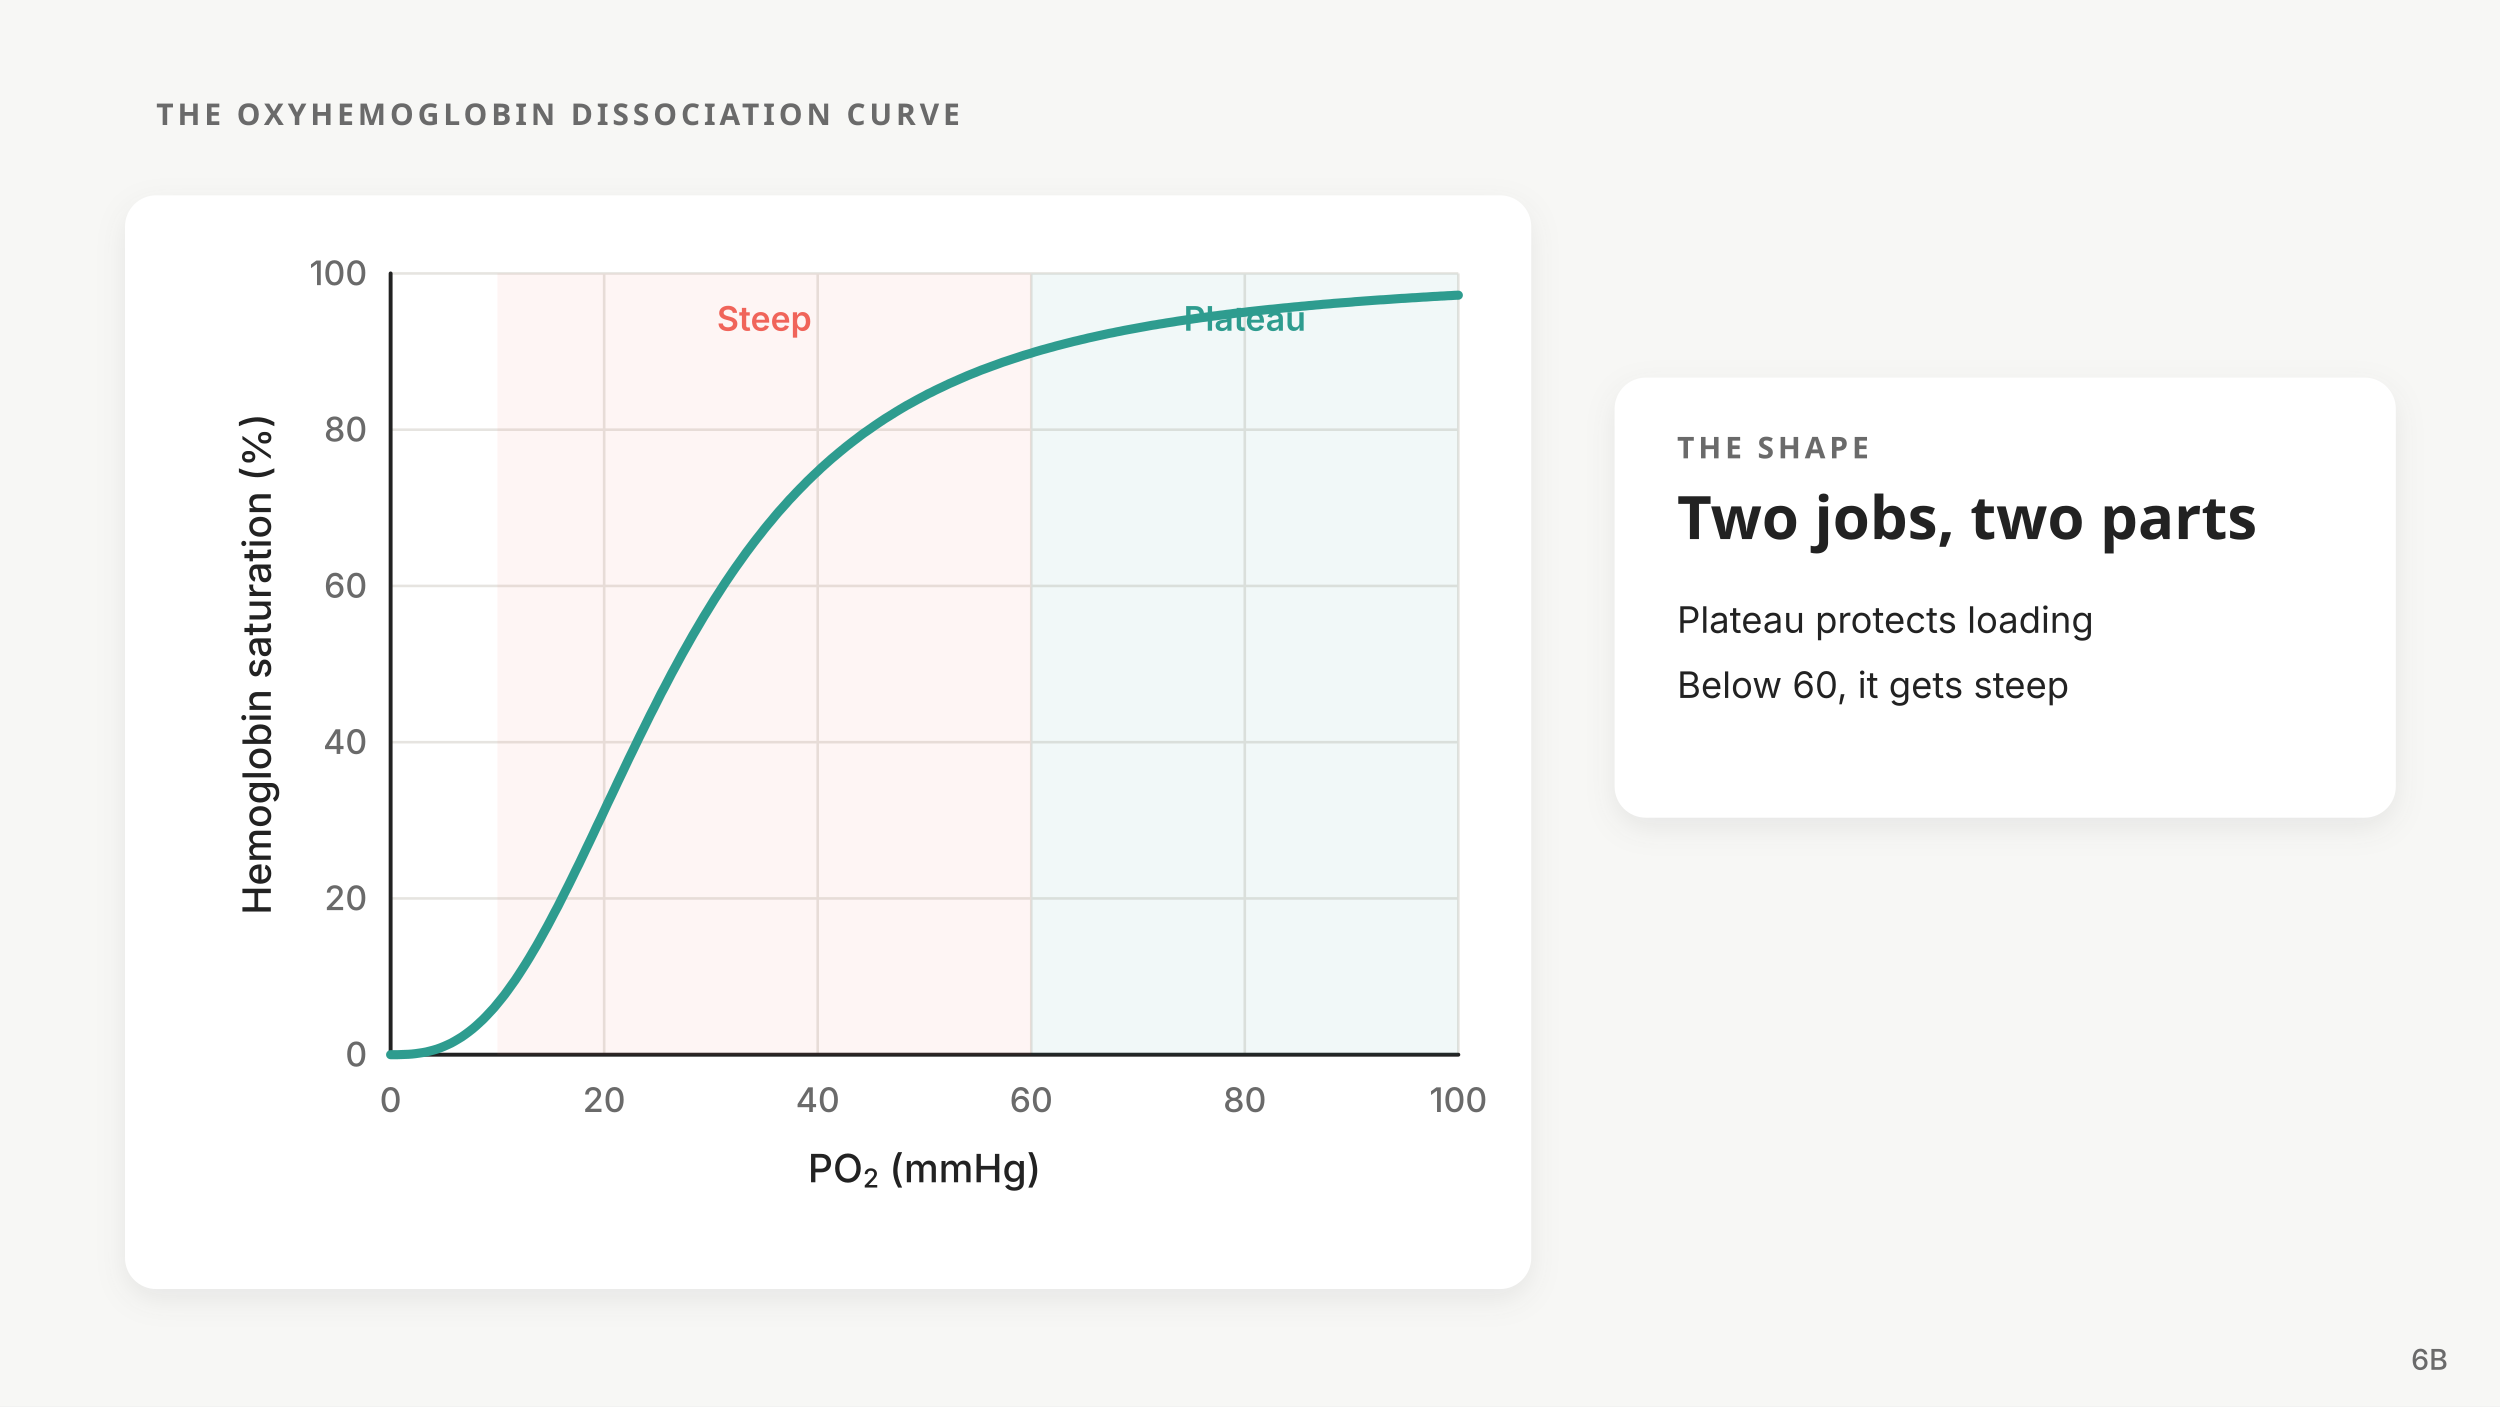
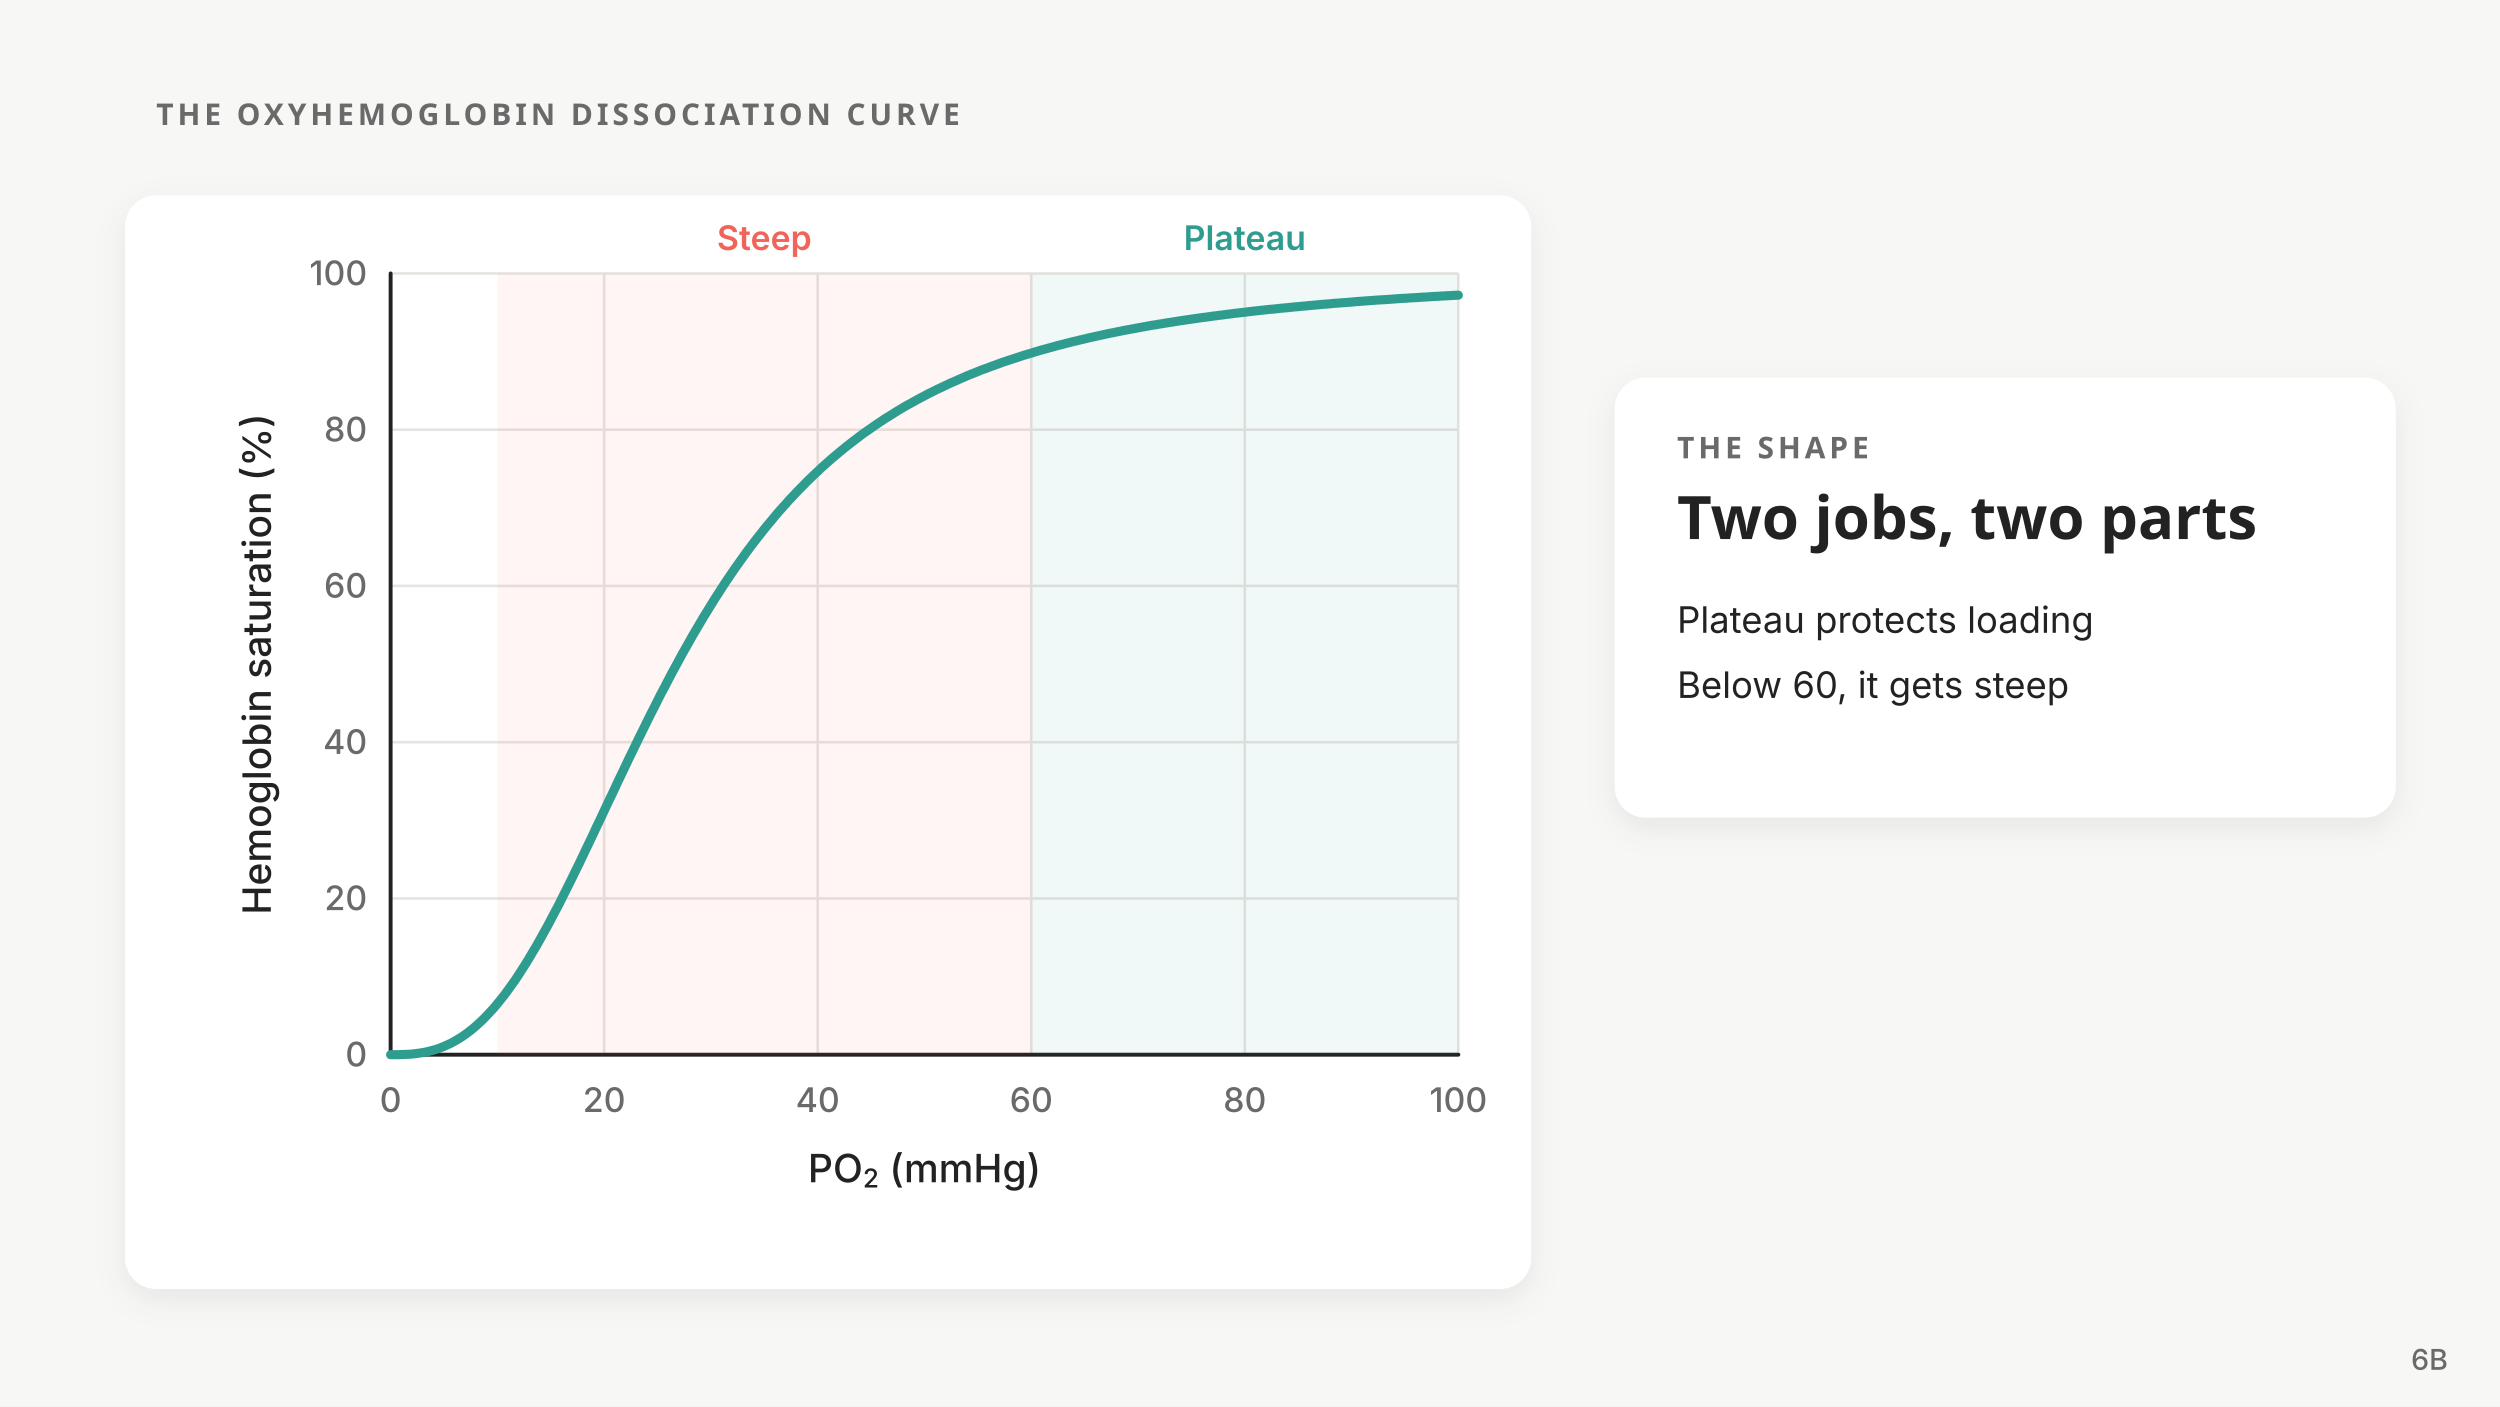
<svg xmlns="http://www.w3.org/2000/svg" width="1920" height="1080" viewBox="0 0 1920 1080">
  <defs>
    <filter id="soft" x="-20%" y="-20%" width="140%" height="160%">
      <feGaussianBlur stdDeviation="12" />
    </filter>
  </defs>
  <g id="Background_x2F_Fill">
    <rect width="1920" height="1080" fill="#F7F7F5" />
  </g>
  <g id="Header_x2F_Kicker">
    <text x="120.0" y="96.0" text-anchor="start" style="font-family:Manrope;font-size:23px;font-weight:700;letter-spacing:3px" fill="#6A6A6A">THE OXYHEMOGLOBIN DISSOCIATION CURVE</text>
  </g>
  <g id="Background_x2F_Stage">
    <rect x="96" y="158" width="1080" height="840" rx="24" fill="#222222" opacity="0.08" filter="url(#soft)" />
    <rect x="96" y="150" width="1080" height="840" rx="24" fill="#FFFFFF" />
  </g>
  <g id="Graph_x2F_Grid">
    <line x1="300.0" y1="210" x2="300.0" y2="810" stroke="#E6E4E0" stroke-width="2" />
    <line x1="300" y1="810.0" x2="1120" y2="810.0" stroke="#E6E4E0" stroke-width="2" />
    <line x1="464.0" y1="210" x2="464.0" y2="810" stroke="#E6E4E0" stroke-width="2" />
    <line x1="300" y1="690.0" x2="1120" y2="690.0" stroke="#E6E4E0" stroke-width="2" />
    <line x1="628.0" y1="210" x2="628.0" y2="810" stroke="#E6E4E0" stroke-width="2" />
    <line x1="300" y1="570.0" x2="1120" y2="570.0" stroke="#E6E4E0" stroke-width="2" />
    <line x1="792.0" y1="210" x2="792.0" y2="810" stroke="#E6E4E0" stroke-width="2" />
    <line x1="300" y1="450.0" x2="1120" y2="450.0" stroke="#E6E4E0" stroke-width="2" />
    <line x1="956.0" y1="210" x2="956.0" y2="810" stroke="#E6E4E0" stroke-width="2" />
    <line x1="300" y1="330.0" x2="1120" y2="330.0" stroke="#E6E4E0" stroke-width="2" />
    <line x1="1120.0" y1="210" x2="1120.0" y2="810" stroke="#E6E4E0" stroke-width="2" />
    <line x1="300" y1="210.0" x2="1120" y2="210.0" stroke="#E6E4E0" stroke-width="2" />
  </g>
  <g id="Graph_x2F_Axes">
    <line x1="300" y1="810" x2="1120" y2="810" stroke="#222222" stroke-width="3" stroke-linecap="round" />
    <text x="300.0" y="854.0" text-anchor="middle" style="font-family:Inter;font-size:26px;font-weight:500" fill="#6A6A6A">0</text>
    <text x="464.0" y="854.0" text-anchor="middle" style="font-family:Inter;font-size:26px;font-weight:500" fill="#6A6A6A">20</text>
    <text x="628.0" y="854.0" text-anchor="middle" style="font-family:Inter;font-size:26px;font-weight:500" fill="#6A6A6A">40</text>
    <text x="792.0" y="854.0" text-anchor="middle" style="font-family:Inter;font-size:26px;font-weight:500" fill="#6A6A6A">60</text>
    <text x="956.0" y="854.0" text-anchor="middle" style="font-family:Inter;font-size:26px;font-weight:500" fill="#6A6A6A">80</text>
    <text x="1120.0" y="854.0" text-anchor="middle" style="font-family:Inter;font-size:26px;font-weight:500" fill="#6A6A6A">100</text>
    <text x="710.0" y="908.0" text-anchor="middle" style="font-family:Inter;font-size:30px;font-weight:500" fill="#222222">PO<tspan font-size="20" baseline-shift="sub">2</tspan> (mmHg)</text>
    <line x1="300" y1="210" x2="300" y2="810" stroke="#222222" stroke-width="3" stroke-linecap="round" />
    <text x="282.0" y="819.0" text-anchor="end" style="font-family:Inter;font-size:26px;font-weight:500" fill="#6A6A6A">0</text>
    <text x="282.0" y="699.0" text-anchor="end" style="font-family:Inter;font-size:26px;font-weight:500" fill="#6A6A6A">20</text>
    <text x="282.0" y="579.0" text-anchor="end" style="font-family:Inter;font-size:26px;font-weight:500" fill="#6A6A6A">40</text>
    <text x="282.0" y="459.0" text-anchor="end" style="font-family:Inter;font-size:26px;font-weight:500" fill="#6A6A6A">60</text>
    <text x="282.0" y="339.0" text-anchor="end" style="font-family:Inter;font-size:26px;font-weight:500" fill="#6A6A6A">80</text>
    <text x="282.0" y="219.0" text-anchor="end" style="font-family:Inter;font-size:26px;font-weight:500" fill="#6A6A6A">100</text>
    <text transform="translate(208,510.0) rotate(-90)" text-anchor="middle" style="font-family:Inter;font-size:30px;font-weight:500" fill="#222222">Hemoglobin saturation (%)</text>
  </g>
  <g id="Region_x2F_Plateau">
    <rect x="792.0" y="210" width="328.0" height="600" fill="#2E9C8F" opacity="0.07" />
-     <text x="956.0" y="254.0" text-anchor="middle" style="font-family:Inter;font-size:26px;font-weight:600" fill="#2E9C8F">Plateau</text>
+     <text x="956.0" y="192.0" text-anchor="middle" style="font-family:Inter;font-size:26px;font-weight:600" fill="#2E9C8F">Plateau</text>
  </g>
  <g id="Region_x2F_Steep">
    <rect x="382.0" y="210" width="410.0" height="600" fill="#F0645A" opacity="0.07" />
-     <text x="587.0" y="254.0" text-anchor="middle" style="font-family:Inter;font-size:26px;font-weight:600" fill="#F0645A">Steep</text>
+     <text x="587.0" y="192.0" text-anchor="middle" style="font-family:Inter;font-size:26px;font-weight:600" fill="#F0645A">Steep</text>
  </g>
  <g id="Curves_x2F_Normal">
    <path d="M300.0,810.0 L302.7,810.0 L305.5,810.0 L308.2,809.9 L310.9,809.8 L313.7,809.7 L316.4,809.5 L319.1,809.2 L321.9,808.8 L324.6,808.4 L327.3,807.9 L330.1,807.2 L332.8,806.5 L335.5,805.7 L338.3,804.7 L341.0,803.6 L343.7,802.4 L346.5,801.1 L349.2,799.6 L351.9,798.0 L354.7,796.3 L357.4,794.4 L360.1,792.4 L362.9,790.2 L365.6,787.9 L368.3,785.4 L371.1,782.8 L373.8,780.0 L376.5,777.1 L379.3,774.1 L382.0,770.8 L384.7,767.5 L387.5,764.0 L390.2,760.3 L392.9,756.5 L395.7,752.6 L398.4,748.5 L401.1,744.3 L403.9,739.9 L406.6,735.5 L409.3,730.9 L412.1,726.2 L414.8,721.4 L417.5,716.5 L420.3,711.5 L423.0,706.4 L425.7,701.2 L428.5,696.0 L431.2,690.6 L433.9,685.2 L436.7,679.7 L439.4,674.2 L442.1,668.6 L444.9,663.0 L447.6,657.3 L450.3,651.6 L453.1,645.8 L455.8,640.1 L458.5,634.3 L461.3,628.5 L464.0,622.7 L466.7,616.9 L469.5,611.1 L472.2,605.4 L474.9,599.6 L477.7,593.8 L480.4,588.1 L483.1,582.4 L485.9,576.7 L488.6,571.1 L491.3,565.5 L494.1,559.9 L496.8,554.4 L499.5,548.9 L502.3,543.5 L505.0,538.1 L507.7,532.7 L510.5,527.5 L513.2,522.3 L515.9,517.1 L518.7,512.0 L521.4,507.0 L524.1,502.0 L526.9,497.1 L529.6,492.3 L532.3,487.5 L535.1,482.8 L537.8,478.2 L540.5,473.6 L543.3,469.1 L546.0,464.7 L548.7,460.3 L551.5,456.0 L554.2,451.8 L556.9,447.6 L559.7,443.5 L562.4,439.5 L565.1,435.6 L567.9,431.7 L570.6,427.9 L573.3,424.1 L576.1,420.4 L578.8,416.8 L581.5,413.3 L584.3,409.8 L587.0,406.3 L589.7,403.0 L592.5,399.7 L595.2,396.4 L597.9,393.2 L600.7,390.1 L603.4,387.1 L606.1,384.0 L608.9,381.1 L611.6,378.2 L614.3,375.4 L617.1,372.6 L619.8,369.8 L622.5,367.2 L625.3,364.5 L628.0,362.0 L630.7,359.4 L633.5,356.9 L636.2,354.5 L638.9,352.1 L641.7,349.8 L644.4,347.5 L647.1,345.3 L649.9,343.0 L652.6,340.9 L655.3,338.8 L658.1,336.7 L660.8,334.6 L663.5,332.6 L666.3,330.7 L669.0,328.8 L671.7,326.9 L674.5,325.0 L677.2,323.2 L679.9,321.4 L682.7,319.7 L685.4,318.0 L688.1,316.3 L690.9,314.6 L693.6,313.0 L696.3,311.4 L699.1,309.9 L701.8,308.4 L704.5,306.9 L707.3,305.4 L710.0,304.0 L712.7,302.5 L715.5,301.2 L718.2,299.8 L720.9,298.5 L723.7,297.2 L726.4,295.9 L729.1,294.6 L731.9,293.4 L734.6,292.2 L737.3,291.0 L740.1,289.8 L742.8,288.6 L745.5,287.5 L748.3,286.4 L751.0,285.3 L753.7,284.2 L756.5,283.2 L759.2,282.2 L761.9,281.2 L764.7,280.2 L767.4,279.2 L770.1,278.2 L772.9,277.3 L775.6,276.4 L778.3,275.5 L781.1,274.6 L783.8,273.7 L786.5,272.8 L789.3,272.0 L792.0,271.2 L794.7,270.3 L797.5,269.5 L800.2,268.7 L802.9,268.0 L805.7,267.2 L808.4,266.5 L811.1,265.7 L813.9,265.0 L816.6,264.3 L819.3,263.6 L822.1,262.9 L824.8,262.2 L827.5,261.6 L830.3,260.9 L833.0,260.3 L835.7,259.6 L838.5,259.0 L841.2,258.4 L843.9,257.8 L846.7,257.2 L849.4,256.6 L852.1,256.0 L854.9,255.5 L857.6,254.9 L860.3,254.4 L863.1,253.8 L865.8,253.3 L868.5,252.8 L871.3,252.3 L874.0,251.8 L876.7,251.3 L879.5,250.8 L882.2,250.3 L884.9,249.8 L887.7,249.4 L890.4,248.9 L893.1,248.5 L895.9,248.0 L898.6,247.6 L901.3,247.2 L904.1,246.7 L906.8,246.3 L909.5,245.9 L912.3,245.5 L915.0,245.1 L917.7,244.7 L920.5,244.3 L923.2,243.9 L925.9,243.6 L928.7,243.2 L931.4,242.8 L934.1,242.5 L936.9,242.1 L939.6,241.8 L942.3,241.4 L945.1,241.1 L947.8,240.7 L950.5,240.4 L953.3,240.1 L956.0,239.8 L958.7,239.4 L961.5,239.1 L964.2,238.8 L966.9,238.5 L969.7,238.2 L972.4,237.9 L975.1,237.6 L977.9,237.4 L980.6,237.1 L983.3,236.8 L986.1,236.5 L988.8,236.3 L991.5,236.0 L994.3,235.7 L997.0,235.5 L999.7,235.2 L1002.5,235.0 L1005.2,234.7 L1007.9,234.5 L1010.7,234.2 L1013.4,234.0 L1016.1,233.7 L1018.9,233.5 L1021.6,233.3 L1024.3,233.0 L1027.1,232.8 L1029.8,232.6 L1032.5,232.4 L1035.3,232.2 L1038.0,232.0 L1040.7,231.7 L1043.5,231.5 L1046.2,231.3 L1048.9,231.1 L1051.7,230.9 L1054.4,230.7 L1057.1,230.5 L1059.9,230.3 L1062.6,230.2 L1065.3,230.0 L1068.1,229.8 L1070.8,229.6 L1073.5,229.4 L1076.3,229.2 L1079.0,229.1 L1081.7,228.9 L1084.5,228.7 L1087.2,228.6 L1089.9,228.4 L1092.7,228.2 L1095.4,228.1 L1098.1,227.9 L1100.9,227.7 L1103.6,227.6 L1106.3,227.4 L1109.1,227.3 L1111.8,227.1 L1114.5,227.0 L1117.3,226.8 L1120.0,226.7" fill="none" stroke="#2E9C8F" stroke-width="7" stroke-linecap="round" opacity="1" />
  </g>
  <g id="Panel_x2F_Card">
    <rect x="1240" y="298" width="600" height="338" rx="24" fill="#222222" opacity="0.08" filter="url(#soft)" />
    <rect x="1240" y="290" width="600" height="338" rx="24" fill="#FFFFFF" />
    <text x="1288.0" y="352.0" text-anchor="start" style="font-family:Manrope;font-size:23px;font-weight:700;letter-spacing:3px" fill="#6A6A6A">THE SHAPE</text>
    <text x="1288.0" y="414.0" text-anchor="start" style="font-family:Manrope;font-size:46px;font-weight:600" fill="#222222">Two jobs, two parts</text>
    <text x="1288.0" y="486.0" text-anchor="start" style="font-family:Inter;font-size:28px;font-weight:400" fill="#222222">Plateau protects loading</text>
    <text x="1288.0" y="536.0" text-anchor="start" style="font-family:Inter;font-size:28px;font-weight:400" fill="#222222">Below 60, it gets steep</text>
  </g>
  <g id="Meta_x2F_BeatID">
    <text x="1880.0" y="1052.0" text-anchor="end" style="font-family:Inter;font-size:22px;font-weight:500" fill="#6A6A6A">6B</text>
  </g>
</svg>
